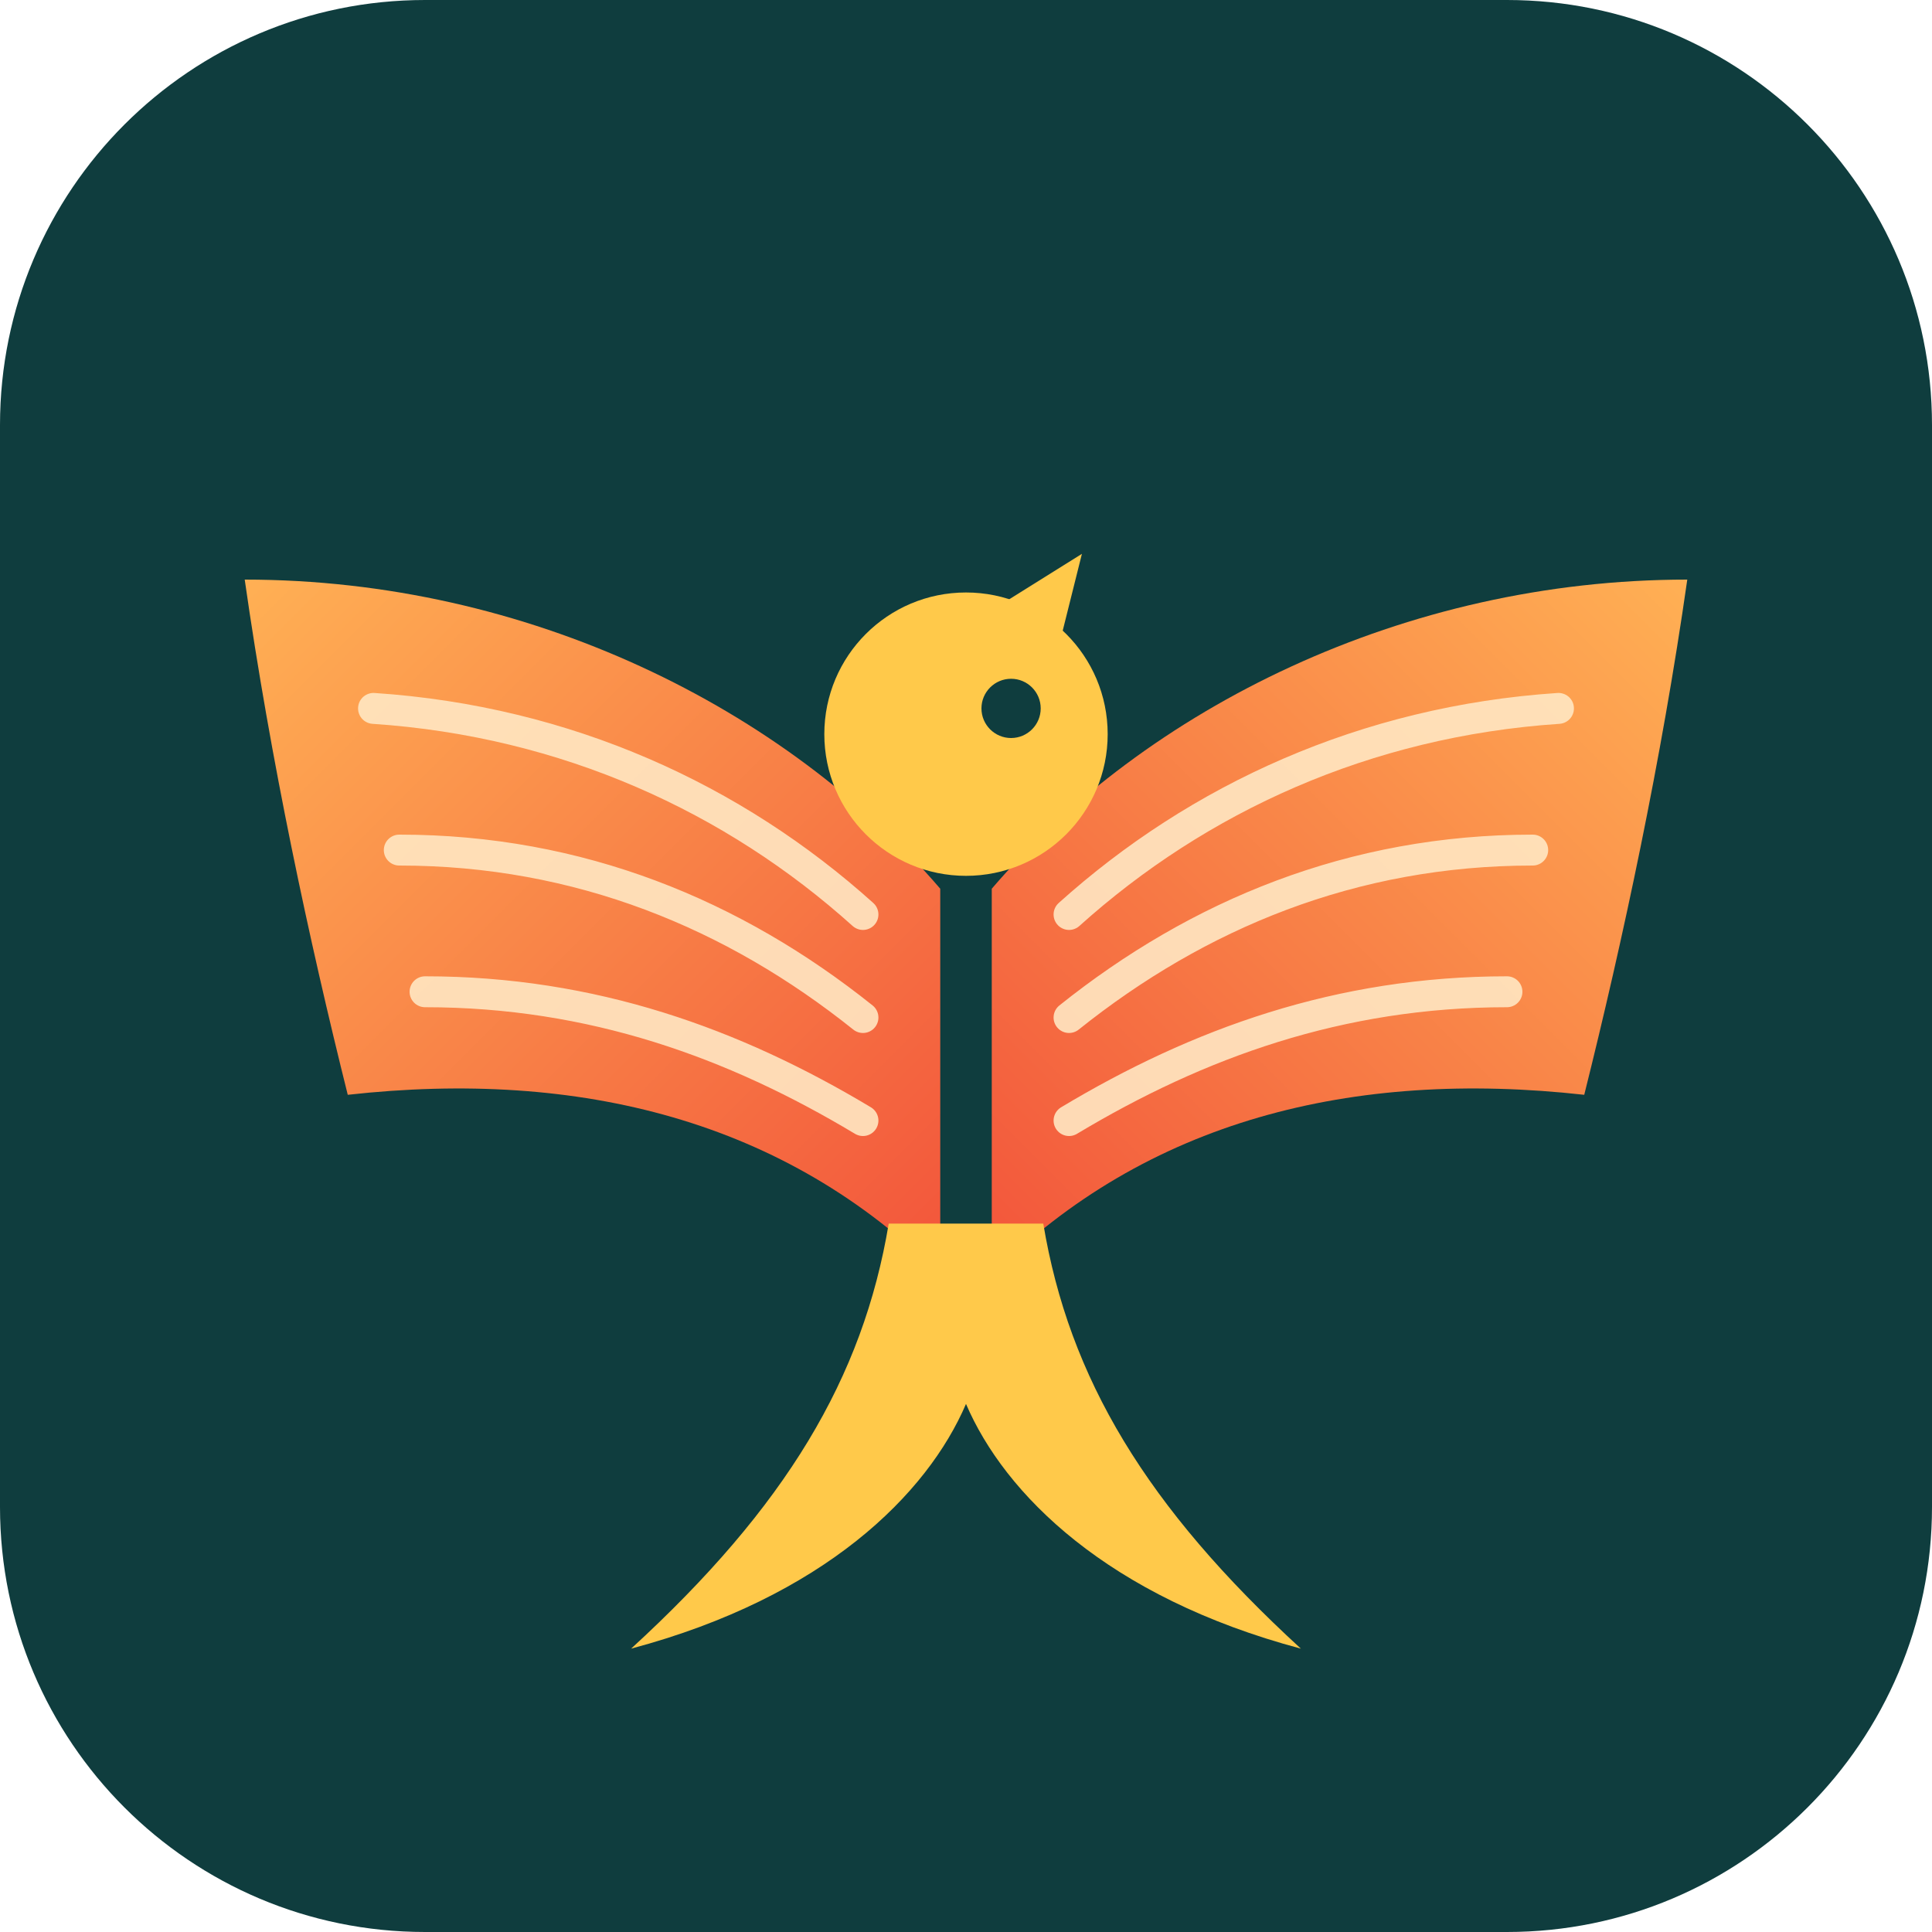
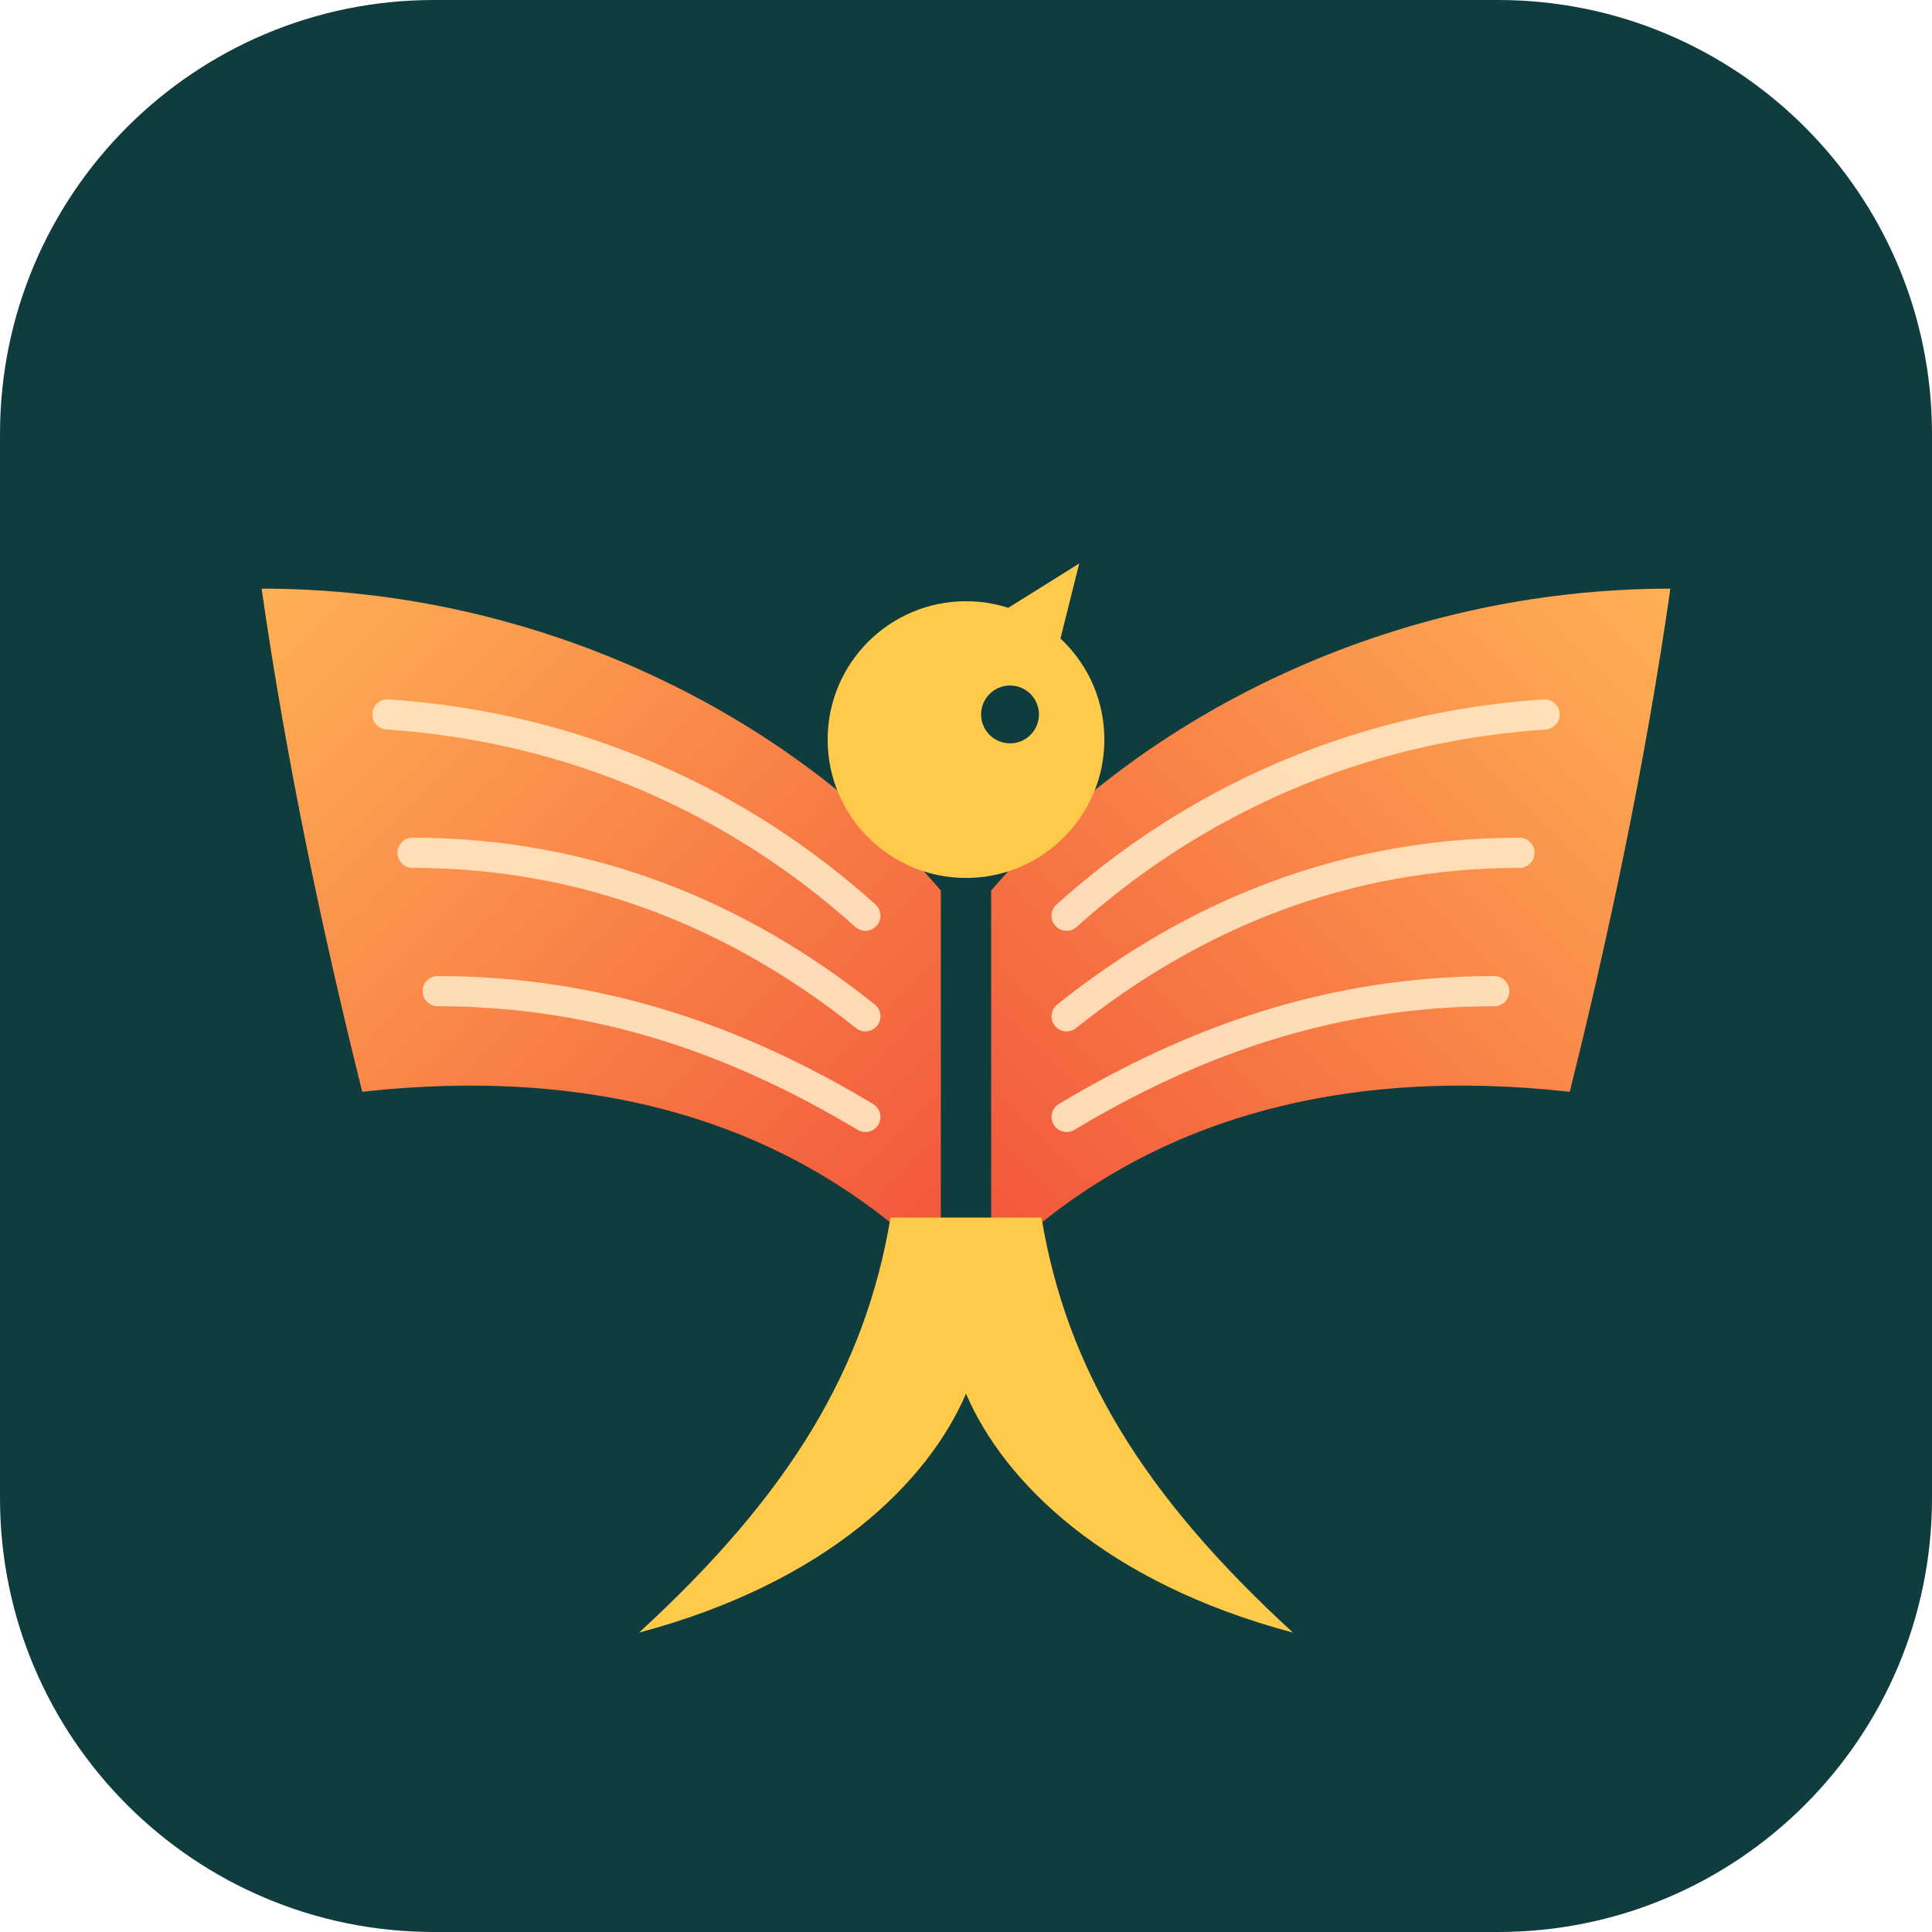
- <svg xmlns="http://www.w3.org/2000/svg" viewBox="0 0 1024 1024" width="512" height="512">
+ <svg xmlns="http://www.w3.org/2000/svg" viewBox="0 0 1024 1024" width="1024" height="1024">
  <defs>
    <linearGradient id="pg" x1="0" y1="0" x2="1" y2="1">
      <stop offset="0" stop-color="#FFB054" />
      <stop offset="1" stop-color="#F2553B" />
    </linearGradient>
    <linearGradient id="pg2" x1="1" y1="0" x2="0" y2="1">
      <stop offset="0" stop-color="#FFB054" />
      <stop offset="1" stop-color="#F2553B" />
    </linearGradient>
  </defs>
-   <rect width="1024" height="1024" rx="225.28" fill="#0F3D3E" />
-   <svg x="102.4" y="102.4" width="819.2" height="819.2" viewBox="0 0 120 120">
+   <rect width="1024" height="1024" rx="230" ry="230" fill="#0F3D3E" />
+   <svg x="112" y="112" width="800" height="800" viewBox="0 0 120 120">
    <path d="M58 54 C46 40 26 30 4 30 C6 44 9 58 12 70 C30 68 46 72 58 84 Z" fill="url(#pg)" />
    <path d="M62 54 C74 40 94 30 116 30 C114 44 111 58 108 70 C90 68 74 72 62 84 Z" fill="url(#pg2)" />
    <path d="M52 56 C42 47 29 41 14 40 M52 64 C42 56 30 51 16 51 M52 72 C42 66 31 62 18 62 M68 56 C78 47 91 41 106 40 M68 64 C78 56 90 51 104 51 M68 72 C78 66 89 62 102 62" stroke="#FFE7C2" stroke-width="2.4" fill="none" stroke-linecap="round" opacity=".9" />
    <path d="M54 80 C52 92 46 102 34 113 C49 109 57 101 60 94 C63 101 71 109 86 113 C74 102 68 92 66 80 Z" fill="#FFC94A" />
    <circle cx="60" cy="42" r="11" fill="#FFC94A" />
    <path d="M61 33 l8 -5 l-2 8 Z" fill="#FFC94A" />
    <circle cx="63.5" cy="40" r="2.3" fill="#0F3D3E" />
  </svg>
</svg>
